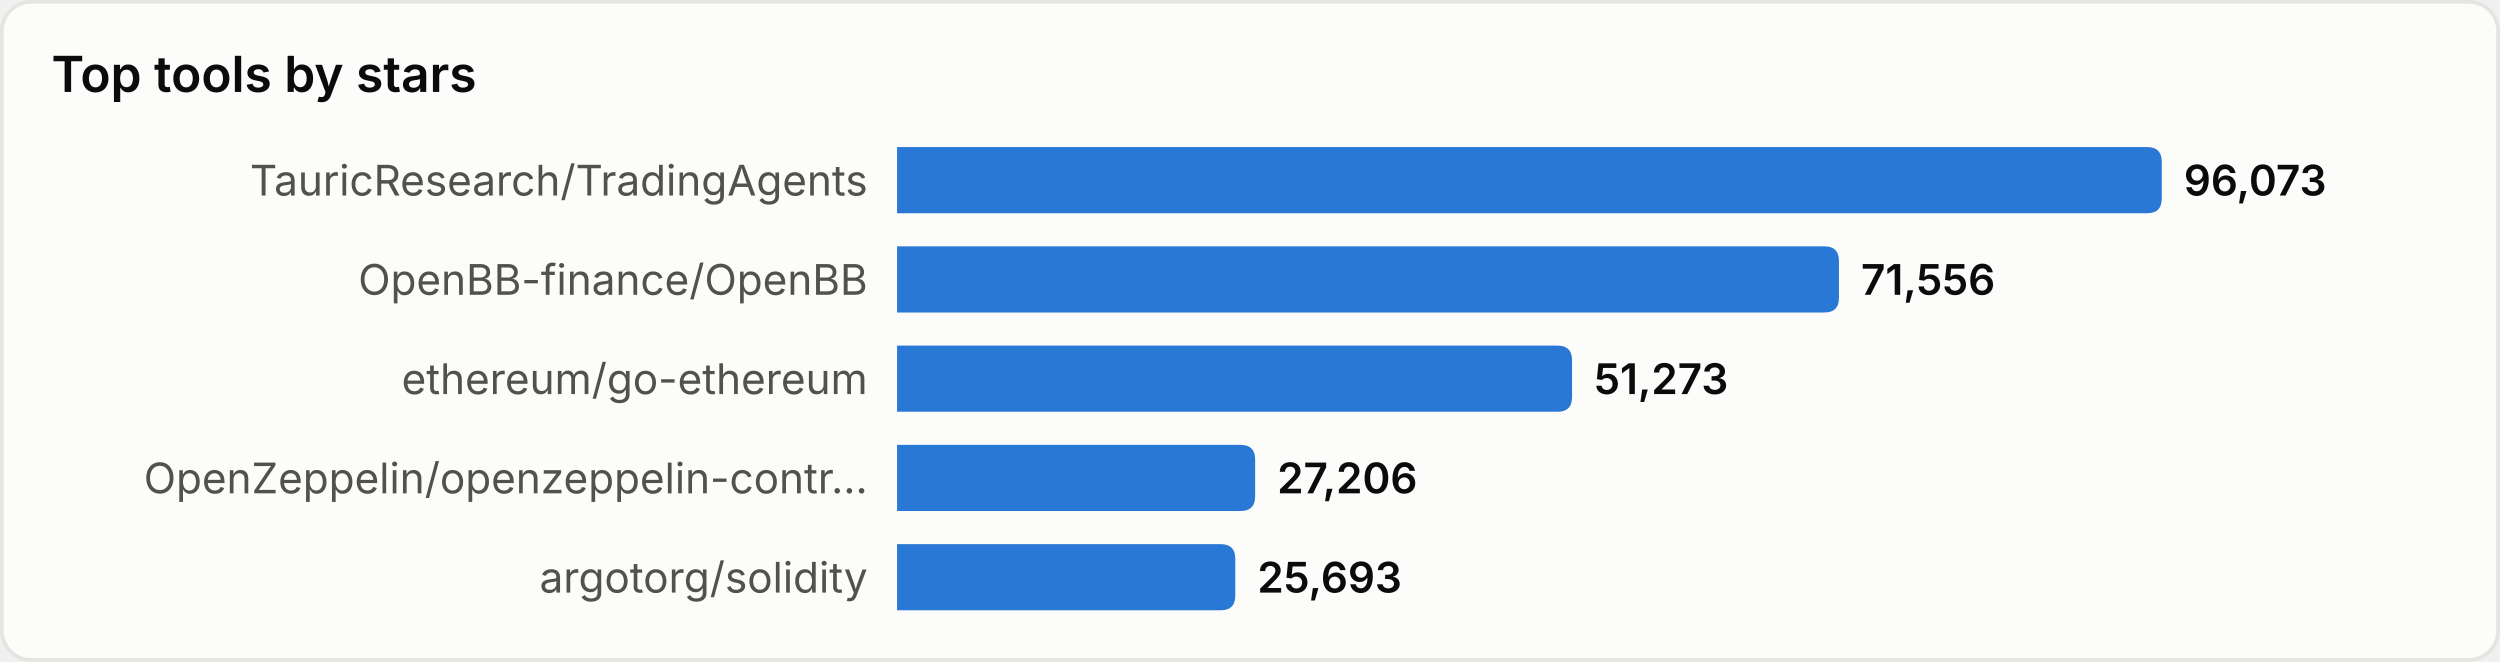
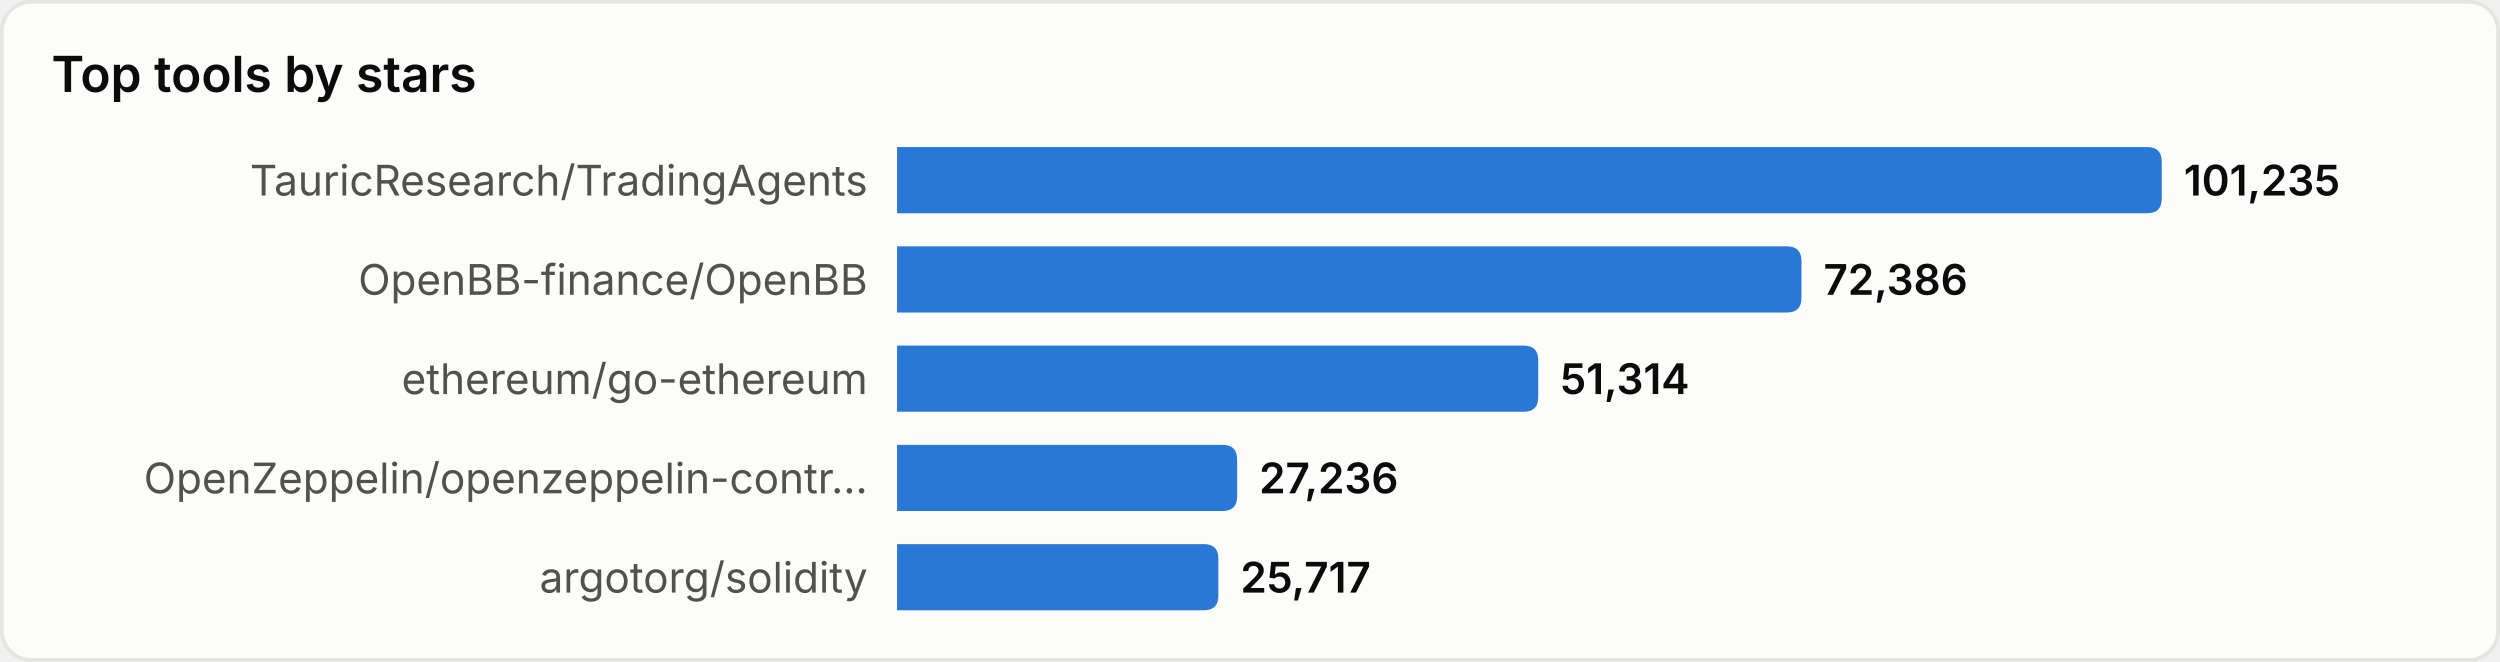
<svg xmlns="http://www.w3.org/2000/svg" width="680" height="180" viewBox="0 0 680 180" role="img" aria-label="Top tools by stars">
  <style>
text{font-family:system-ui,-apple-system,'Segoe UI',sans-serif}
.srf{fill:#fcfcfb;stroke:#e4e4e0}.ttl{fill:#0b0b0b;font-size:13.5px;font-weight:600}
.lbl{fill:#52514e;font-size:11.5px}.val{fill:#0b0b0b;font-size:11.5px;font-weight:600}
.bar{fill:#2a78d6}
@media(prefers-color-scheme:dark){
.srf{fill:#1a1a19;stroke:#33332f}.ttl{fill:#ffffff}
.lbl{fill:#c3c2b7}.val{fill:#ffffff}.bar{fill:#3987e5}
}
</style>
  <rect x="0.5" y="0.5" width="679" height="179" rx="8" class="srf" />
  <text x="14" y="25" class="ttl">Top tools by stars</text>
  <text x="236" y="49.0" class="lbl" text-anchor="end" dominant-baseline="central">TauricResearch/TradingAgents</text>
  <path d="M244,40 h340.0 q4,0 4,4 v10 q0,4 -4,4 h-340.0 z" class="bar" />
-   <text x="594.0" y="49.0" class="val" dominant-baseline="central">96,073</text>
+   <text x="594.0" y="49.0" class="val" dominant-baseline="central">101,235</text>
  <text x="236" y="76.0" class="lbl" text-anchor="end" dominant-baseline="central">OpenBB-finance/OpenBB</text>
-   <path d="M244,67 h252.2 q4,0 4,4 v10 q0,4 -4,4 h-252.2 z" class="bar" />
-   <text x="506.2" y="76.0" class="val" dominant-baseline="central">71,556</text>
+   <path d="M244,67 h242.0 q4,0 4,4 v10 q0,4 -4,4 h-242.0 z" class="bar" />
+   <text x="496.0" y="76.0" class="val" dominant-baseline="central">72,386</text>
  <text x="236" y="103.0" class="lbl" text-anchor="end" dominant-baseline="central">ethereum/go-ethereum</text>
-   <path d="M244,94 h179.6 q4,0 4,4 v10 q0,4 -4,4 h-179.6 z" class="bar" />
-   <text x="433.6" y="103.0" class="val" dominant-baseline="central">51,273</text>
+   <path d="M244,94 h170.4 q4,0 4,4 v10 q0,4 -4,4 h-170.4 z" class="bar" />
+   <text x="424.4" y="103.0" class="val" dominant-baseline="central">51,314</text>
  <text x="236" y="130.0" class="lbl" text-anchor="end" dominant-baseline="central">OpenZeppelin/openzeppelin-contr…</text>
-   <path d="M244,121 h93.4 q4,0 4,4 v10 q0,4 -4,4 h-93.4 z" class="bar" />
-   <text x="347.4" y="130.0" class="val" dominant-baseline="central">27,206</text>
+   <path d="M244,121 h88.5 q4,0 4,4 v10 q0,4 -4,4 h-88.5 z" class="bar" />
+   <text x="342.5" y="130.0" class="val" dominant-baseline="central">27,236</text>
  <text x="236" y="157.0" class="lbl" text-anchor="end" dominant-baseline="central">argotorg/solidity</text>
-   <path d="M244,148 h88.0 q4,0 4,4 v10 q0,4 -4,4 h-88.0 z" class="bar" />
-   <text x="342.0" y="157.0" class="val" dominant-baseline="central">25,693</text>
+   <path d="M244,148 h83.4 q4,0 4,4 v10 q0,4 -4,4 h-83.4 z" class="bar" />
+   <text x="337.4" y="157.0" class="val" dominant-baseline="central">25,717</text>
</svg>
